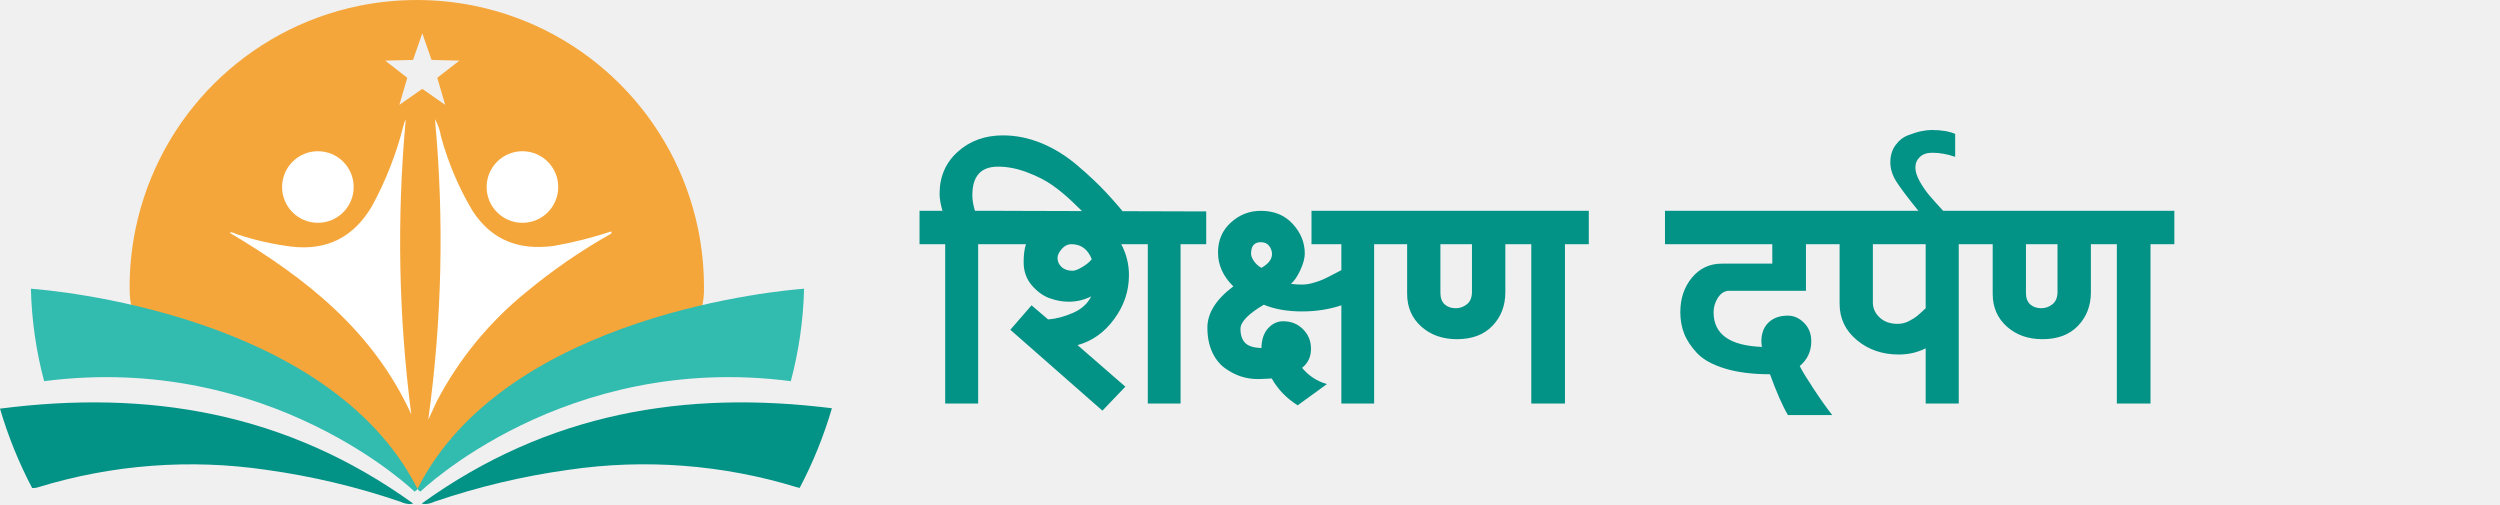
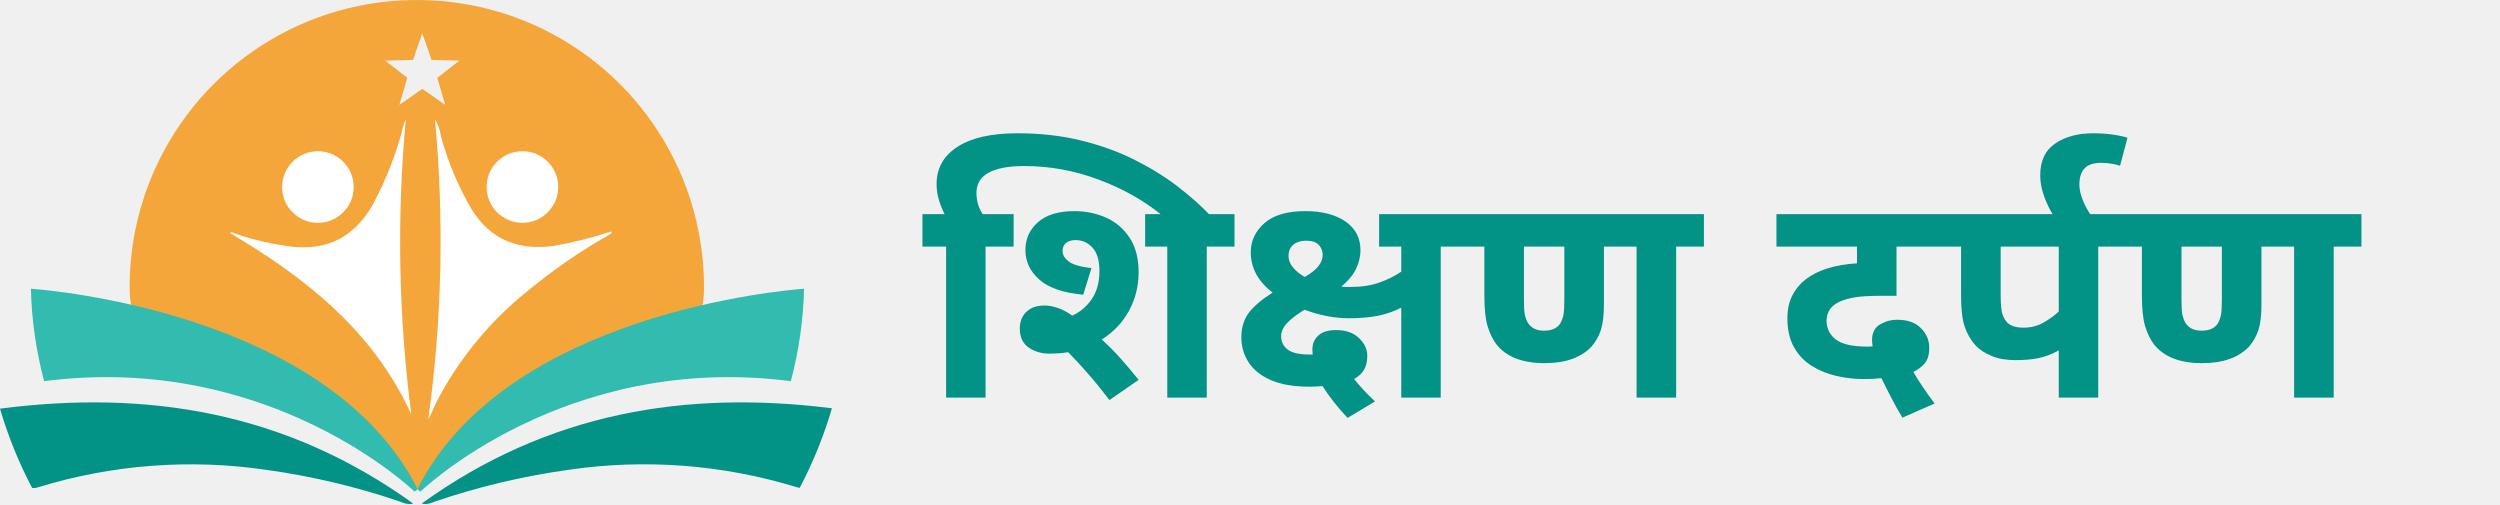
<svg xmlns="http://www.w3.org/2000/svg" width="389.844" height="78.6" viewBox="0 0 389.844 78.6">
  <g id="Web-ColorfulLogo" transform="translate(-1047.156 -213.999)">
-     <text id="शिक्षण_दर्पण" data-name="शिक्षण दर्पण" transform="translate(1191 276)" fill="#039286" font-size="46" font-family="Poppins-Bold, Poppins" font-weight="700">
+     <text id="शिक्षण_दर्पण" data-name="शिक्षण दर्पण" transform="translate(1191 276)" fill="#039286" font-size="46" font-family="Noto Sans Devanagari-Bold, Noto Sans Devanagari" font-weight="700">
      <tspan x="0" y="0">शिक्षण दर्पण</tspan>
    </text>
    <g id="Group_16602" data-name="Group 16602" transform="translate(-77.971 129.225)">
      <g id="Group_16601" data-name="Group 16601" transform="translate(1125.127 84.775)">
        <path id="Subtraction_2" data-name="Subtraction 2" d="M44.939,76.258c-.547,0-2.553-2.078-4.322-3.911a23.744,23.744,0,0,0-2.555-2.476c-1.116-.611-2.091-1.267-3.221-2.027A74.433,74.433,0,0,0,21.02,60.4c-2.058-1.057-4.039-2.264-5.787-3.329-2.46-1.5-4.583-2.793-6.028-3.134a15.878,15.878,0,0,0-3.462-.493,2.589,2.589,0,0,0-1.792.444.749.749,0,0,0-.083.091A10.762,10.762,0,0,0,2.684,50.7,4.692,4.692,0,0,0,1.14,48.752C.454,48.22,0,47.868,0,44.781a45.142,45.142,0,0,1,.912-9.036A44.766,44.766,0,0,1,35.755.91a45.216,45.216,0,0,1,18.052,0A44.764,44.764,0,0,1,88.654,35.756a45.115,45.115,0,0,1,.91,9.025,12.4,12.4,0,0,1-6.223,11.1c-3.61,2.314-8.175,3.535-12.2,4.612-1.438.385-2.8.748-4,1.133-5.538,1.371-10.833,4.791-14.3,7.422a60.216,60.216,0,0,0-6.257,5.429C46.566,74.487,45.012,76.258,44.939,76.258Zm.7-71.068L44.192,9.342l-4.335.112,3.44,2.678-1.234,4.221,3.573-2.5h0l3.573,2.5-1.235-4.221,3.443-2.678L47.08,9.342ZM3.808,54.34c-.011,0-.022-.009-.029-.024a.354.354,0,0,1,.088-.329c.022.255-.023.326-.037.342A.031.031,0,0,1,3.808,54.34Z" transform="translate(20.214 0)" fill="#f5a63a" />
        <path id="Path_19087" data-name="Path 19087" d="M313.8,254.921a8.017,8.017,0,0,1,.935,2.676,46.352,46.352,0,0,0,4.9,11.585c3.011,4.654,7.268,6.216,12.618,5.519a63.128,63.128,0,0,0,9.036-2.268c.154.391-.165.432-.374.548a88.756,88.756,0,0,0-12.841,8.876,54.248,54.248,0,0,0-13.917,16.931c-.5.976-.891,2.006-1.4,2.984A204.03,204.03,0,0,0,313.8,254.921Z" transform="translate(-245.974 -236.345)" fill="#fff" fill-rule="evenodd" />
        <path id="Path_19088" data-name="Path 19088" d="M152.975,272.812c.388-.189.759.1,1.132.222a44.315,44.315,0,0,0,8.453,1.931c5.587.668,9.736-1.461,12.586-6.263a53.356,53.356,0,0,0,4.951-12.665,3.941,3.941,0,0,1,.342-.906,208.533,208.533,0,0,0,.863,46C175.374,288.114,164.816,279.817,152.975,272.812Z" transform="translate(-117.166 -236.514)" fill="#fff" fill-rule="evenodd" />
        <path id="Intersection_19" data-name="Intersection 19" d="M62.45,15.495a112.683,112.683,0,0,0-20.887-4.97,81.121,81.121,0,0,0-35.589,2.7,2.321,2.321,0,0,1-.963.125A67.169,67.169,0,0,1,0,.977c22.936-2.957,44.536.469,64.435,14.8a2.725,2.725,0,0,1-.624.077,3.668,3.668,0,0,1-1.36-.361Z" transform="translate(0 62.745)" fill="#039286" />
        <path id="Intersection_20" data-name="Intersection 20" d="M0,15.778C19.765,1.542,41.211-1.933,63.975.918a67.144,67.144,0,0,1-5.024,12.417,3.1,3.1,0,0,1-.491-.115,81.121,81.121,0,0,0-35.589-2.7,112.67,112.67,0,0,0-20.886,4.97,3.673,3.673,0,0,1-1.36.36A2.724,2.724,0,0,1,0,15.778Z" transform="translate(65.751 62.745)" fill="#039286" />
        <path id="Union_7" data-name="Union 7" d="M60.283,31.22c0,.119-.455.418-.455.418S37.347,9.839,2.063,14.416A61.914,61.914,0,0,1,0,0C2.9.211,46.453,3.812,60.273,31.194a.014.014,0,1,0,.02,0C74.114,3.812,117.669.211,120.567,0A61.919,61.919,0,0,1,118.5,14.416C83.22,9.839,60.738,31.639,60.738,31.639S60.286,31.339,60.283,31.22Z" transform="translate(4.818 45.022)" fill="#32bbaf" />
        <circle id="Ellipse_40" data-name="Ellipse 40" cx="5.582" cy="5.582" r="5.582" transform="translate(43.989 23.58)" fill="#fff" />
        <circle id="Ellipse_41" data-name="Ellipse 41" cx="5.582" cy="5.582" r="5.582" transform="translate(75.885 23.58)" fill="#fff" />
      </g>
    </g>
  </g>
</svg>
